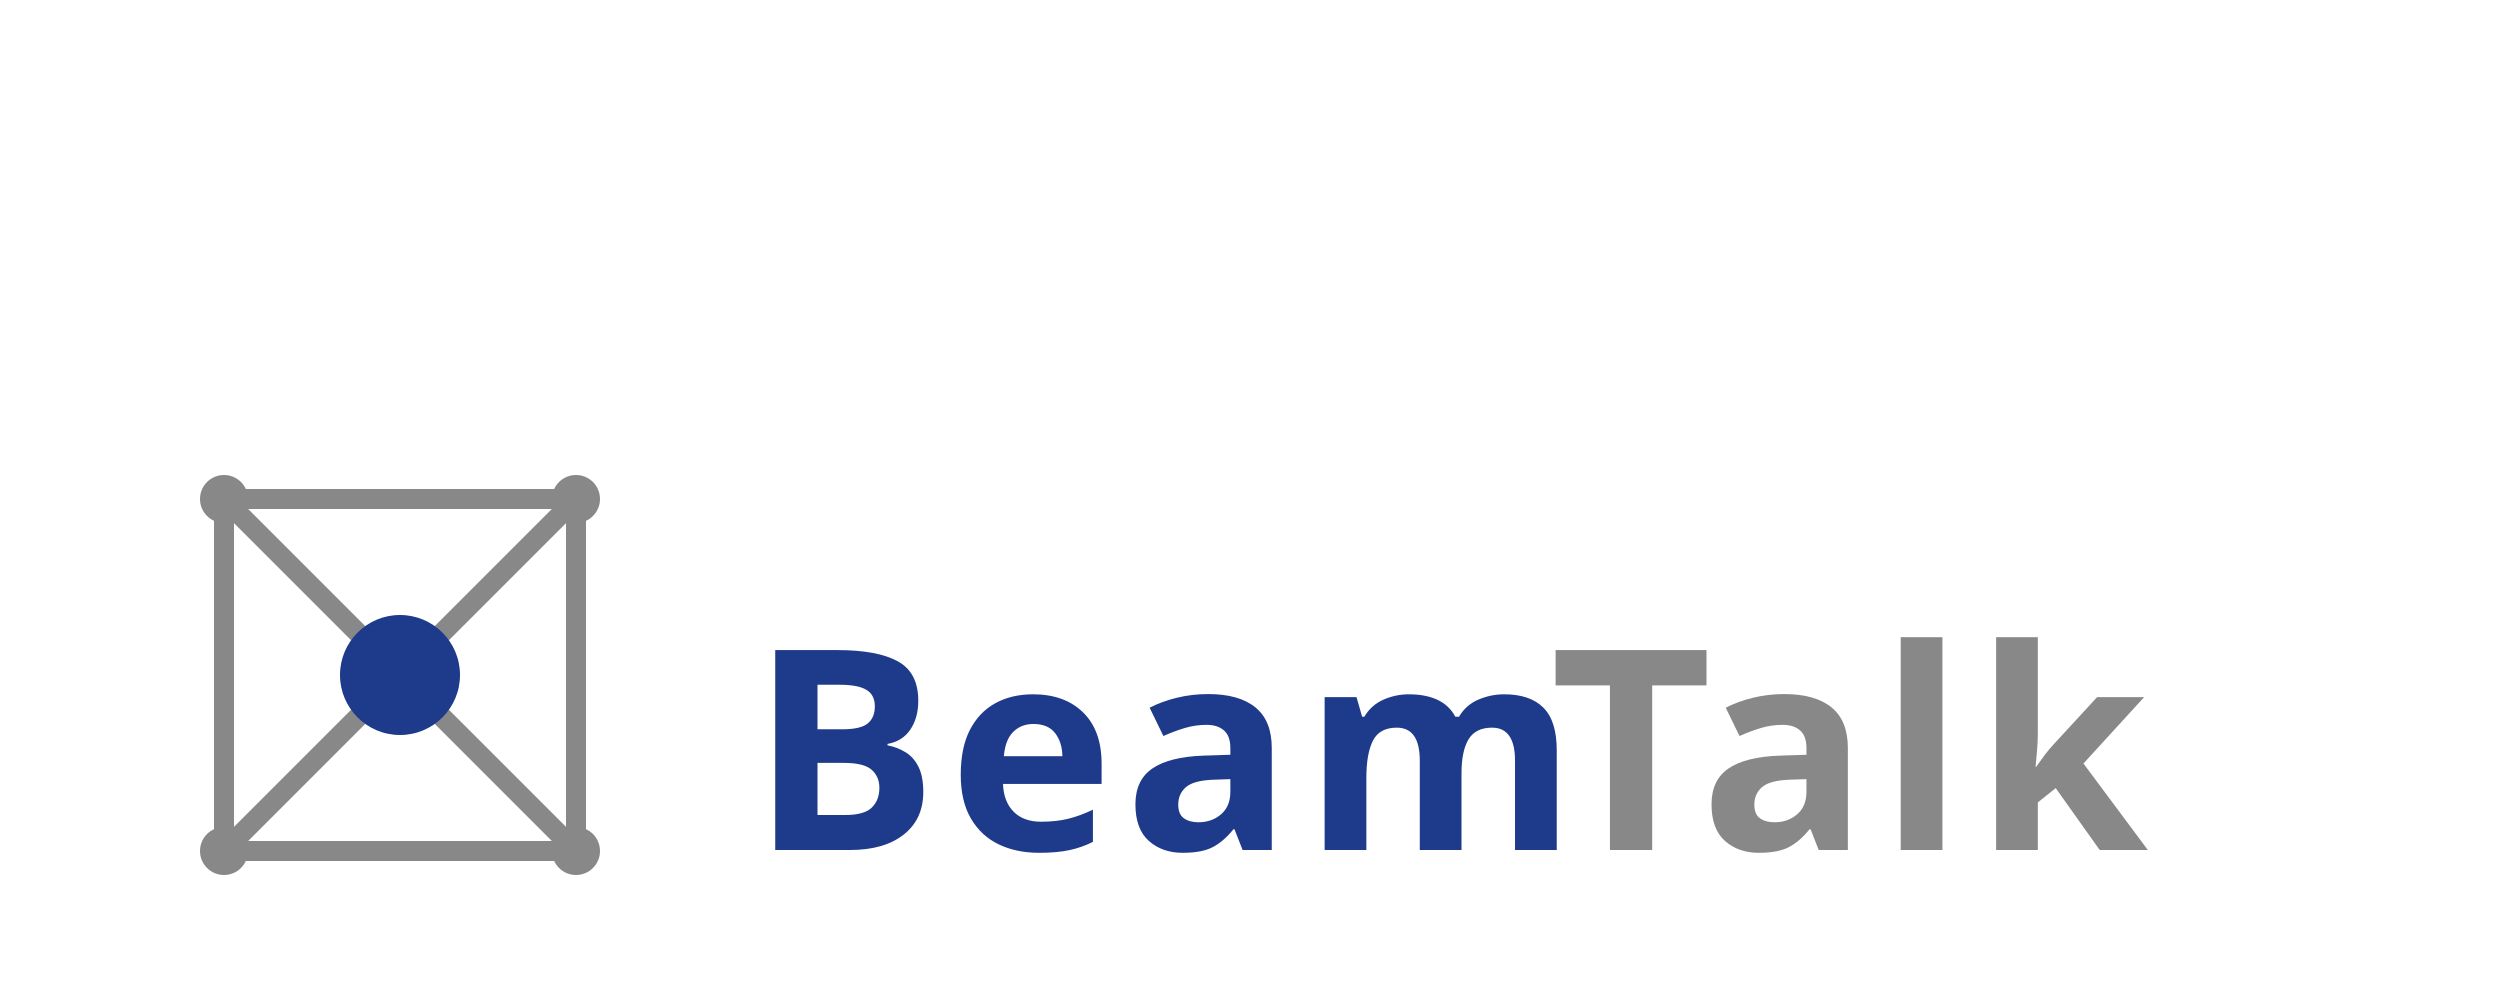
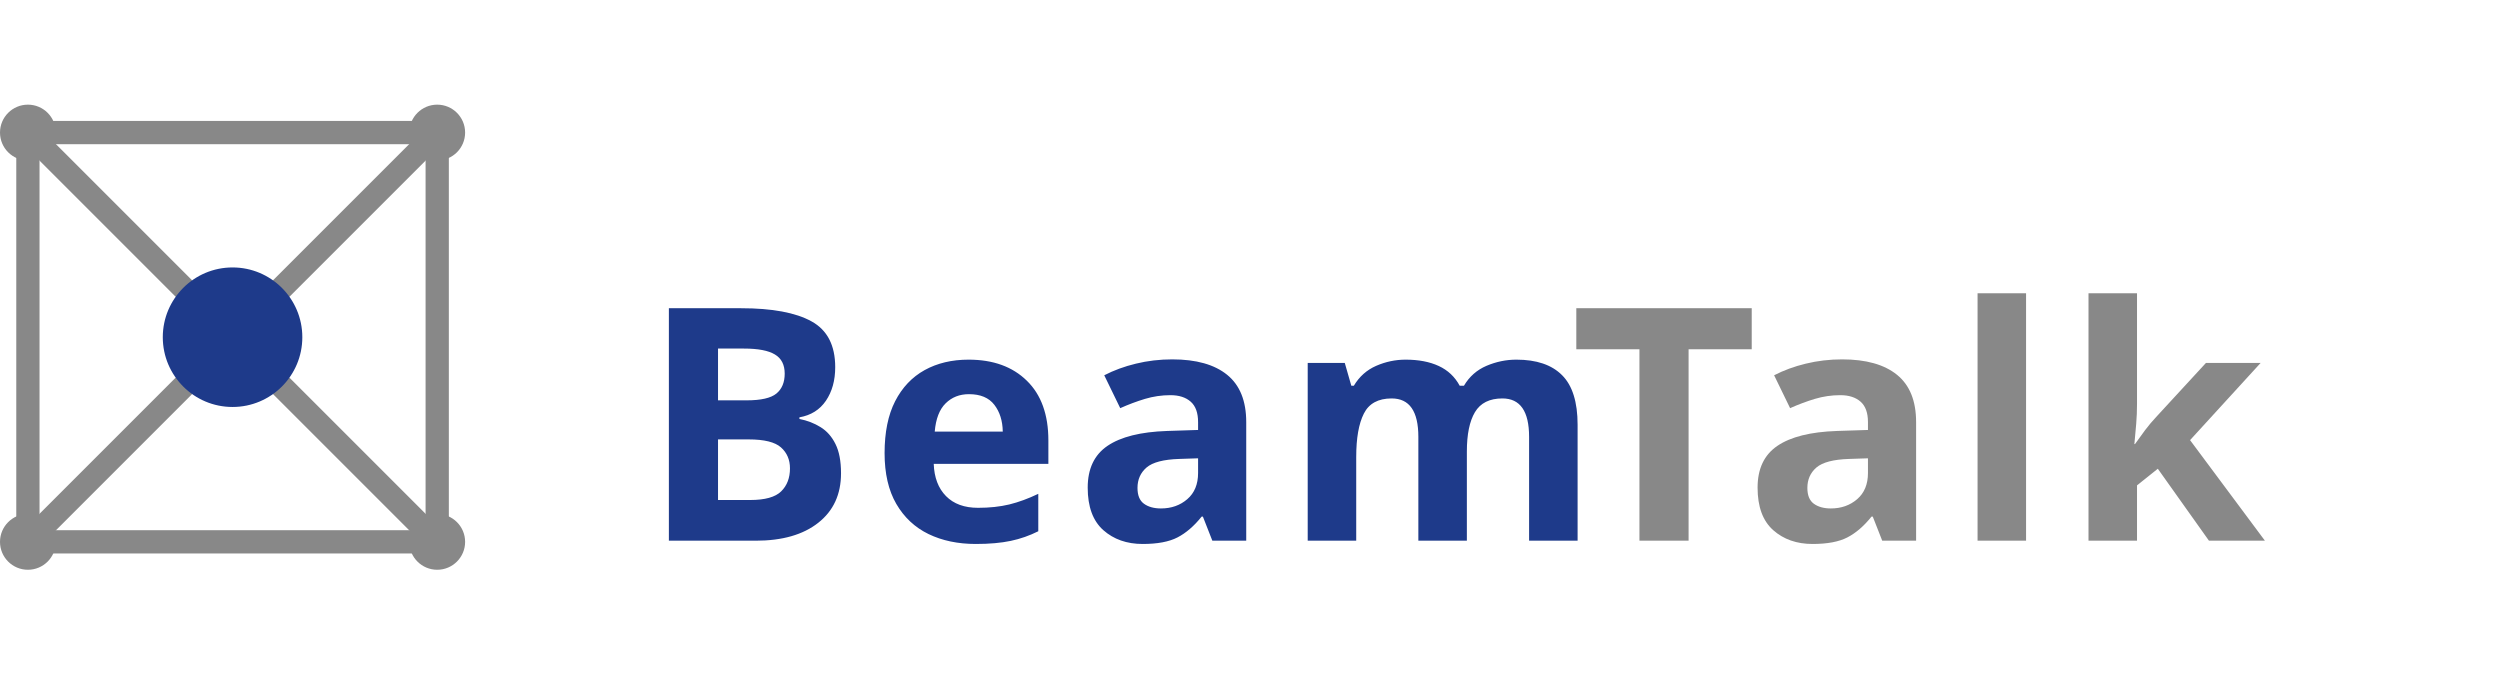
- <svg xmlns="http://www.w3.org/2000/svg" viewBox="0 0 500 200" width="500" height="200">
+ <svg xmlns="http://www.w3.org/2000/svg" viewBox="40 77 430 120">
  <g transform="translate(40, 95) scale(0.8)">
    <line x1="39.4" y1="39.4" x2="6" y2="6" stroke="#888888" stroke-width="5" stroke-linecap="round" />
    <line x1="60.6" y1="39.4" x2="94" y2="6" stroke="#888888" stroke-width="5" stroke-linecap="round" />
    <line x1="60.6" y1="60.6" x2="94" y2="94" stroke="#888888" stroke-width="5" stroke-linecap="round" />
    <line x1="39.4" y1="60.6" x2="6" y2="94" stroke="#888888" stroke-width="5" stroke-linecap="round" />
    <line x1="6" y1="6" x2="94" y2="6" stroke="#888888" stroke-width="5" stroke-linecap="round" />
    <line x1="94" y1="6" x2="94" y2="94" stroke="#888888" stroke-width="5" stroke-linecap="round" />
    <line x1="94" y1="94" x2="6" y2="94" stroke="#888888" stroke-width="5" stroke-linecap="round" />
    <line x1="6" y1="94" x2="6" y2="6" stroke="#888888" stroke-width="5" stroke-linecap="round" />
    <circle cx="50" cy="50" r="15" fill="#1E3A8A" />
    <circle cx="6" cy="6" r="6" fill="#888888" />
    <circle cx="94" cy="6" r="6" fill="#888888" />
    <circle cx="94" cy="94" r="6" fill="#888888" />
    <circle cx="6" cy="94" r="6" fill="#888888" />
  </g>
  <text x="150" y="170" font-family="'Futura', 'Avant Garde', 'Century Gothic', sans-serif" font-size="56" font-weight="bold" fill="#1E3A8A" letter-spacing="2">Beam</text>
  <text x="310" y="170" font-family="'Futura', 'Avant Garde', 'Century Gothic', sans-serif" font-size="56" font-weight="bold" fill="#888888" letter-spacing="2">Talk</text>
</svg>
